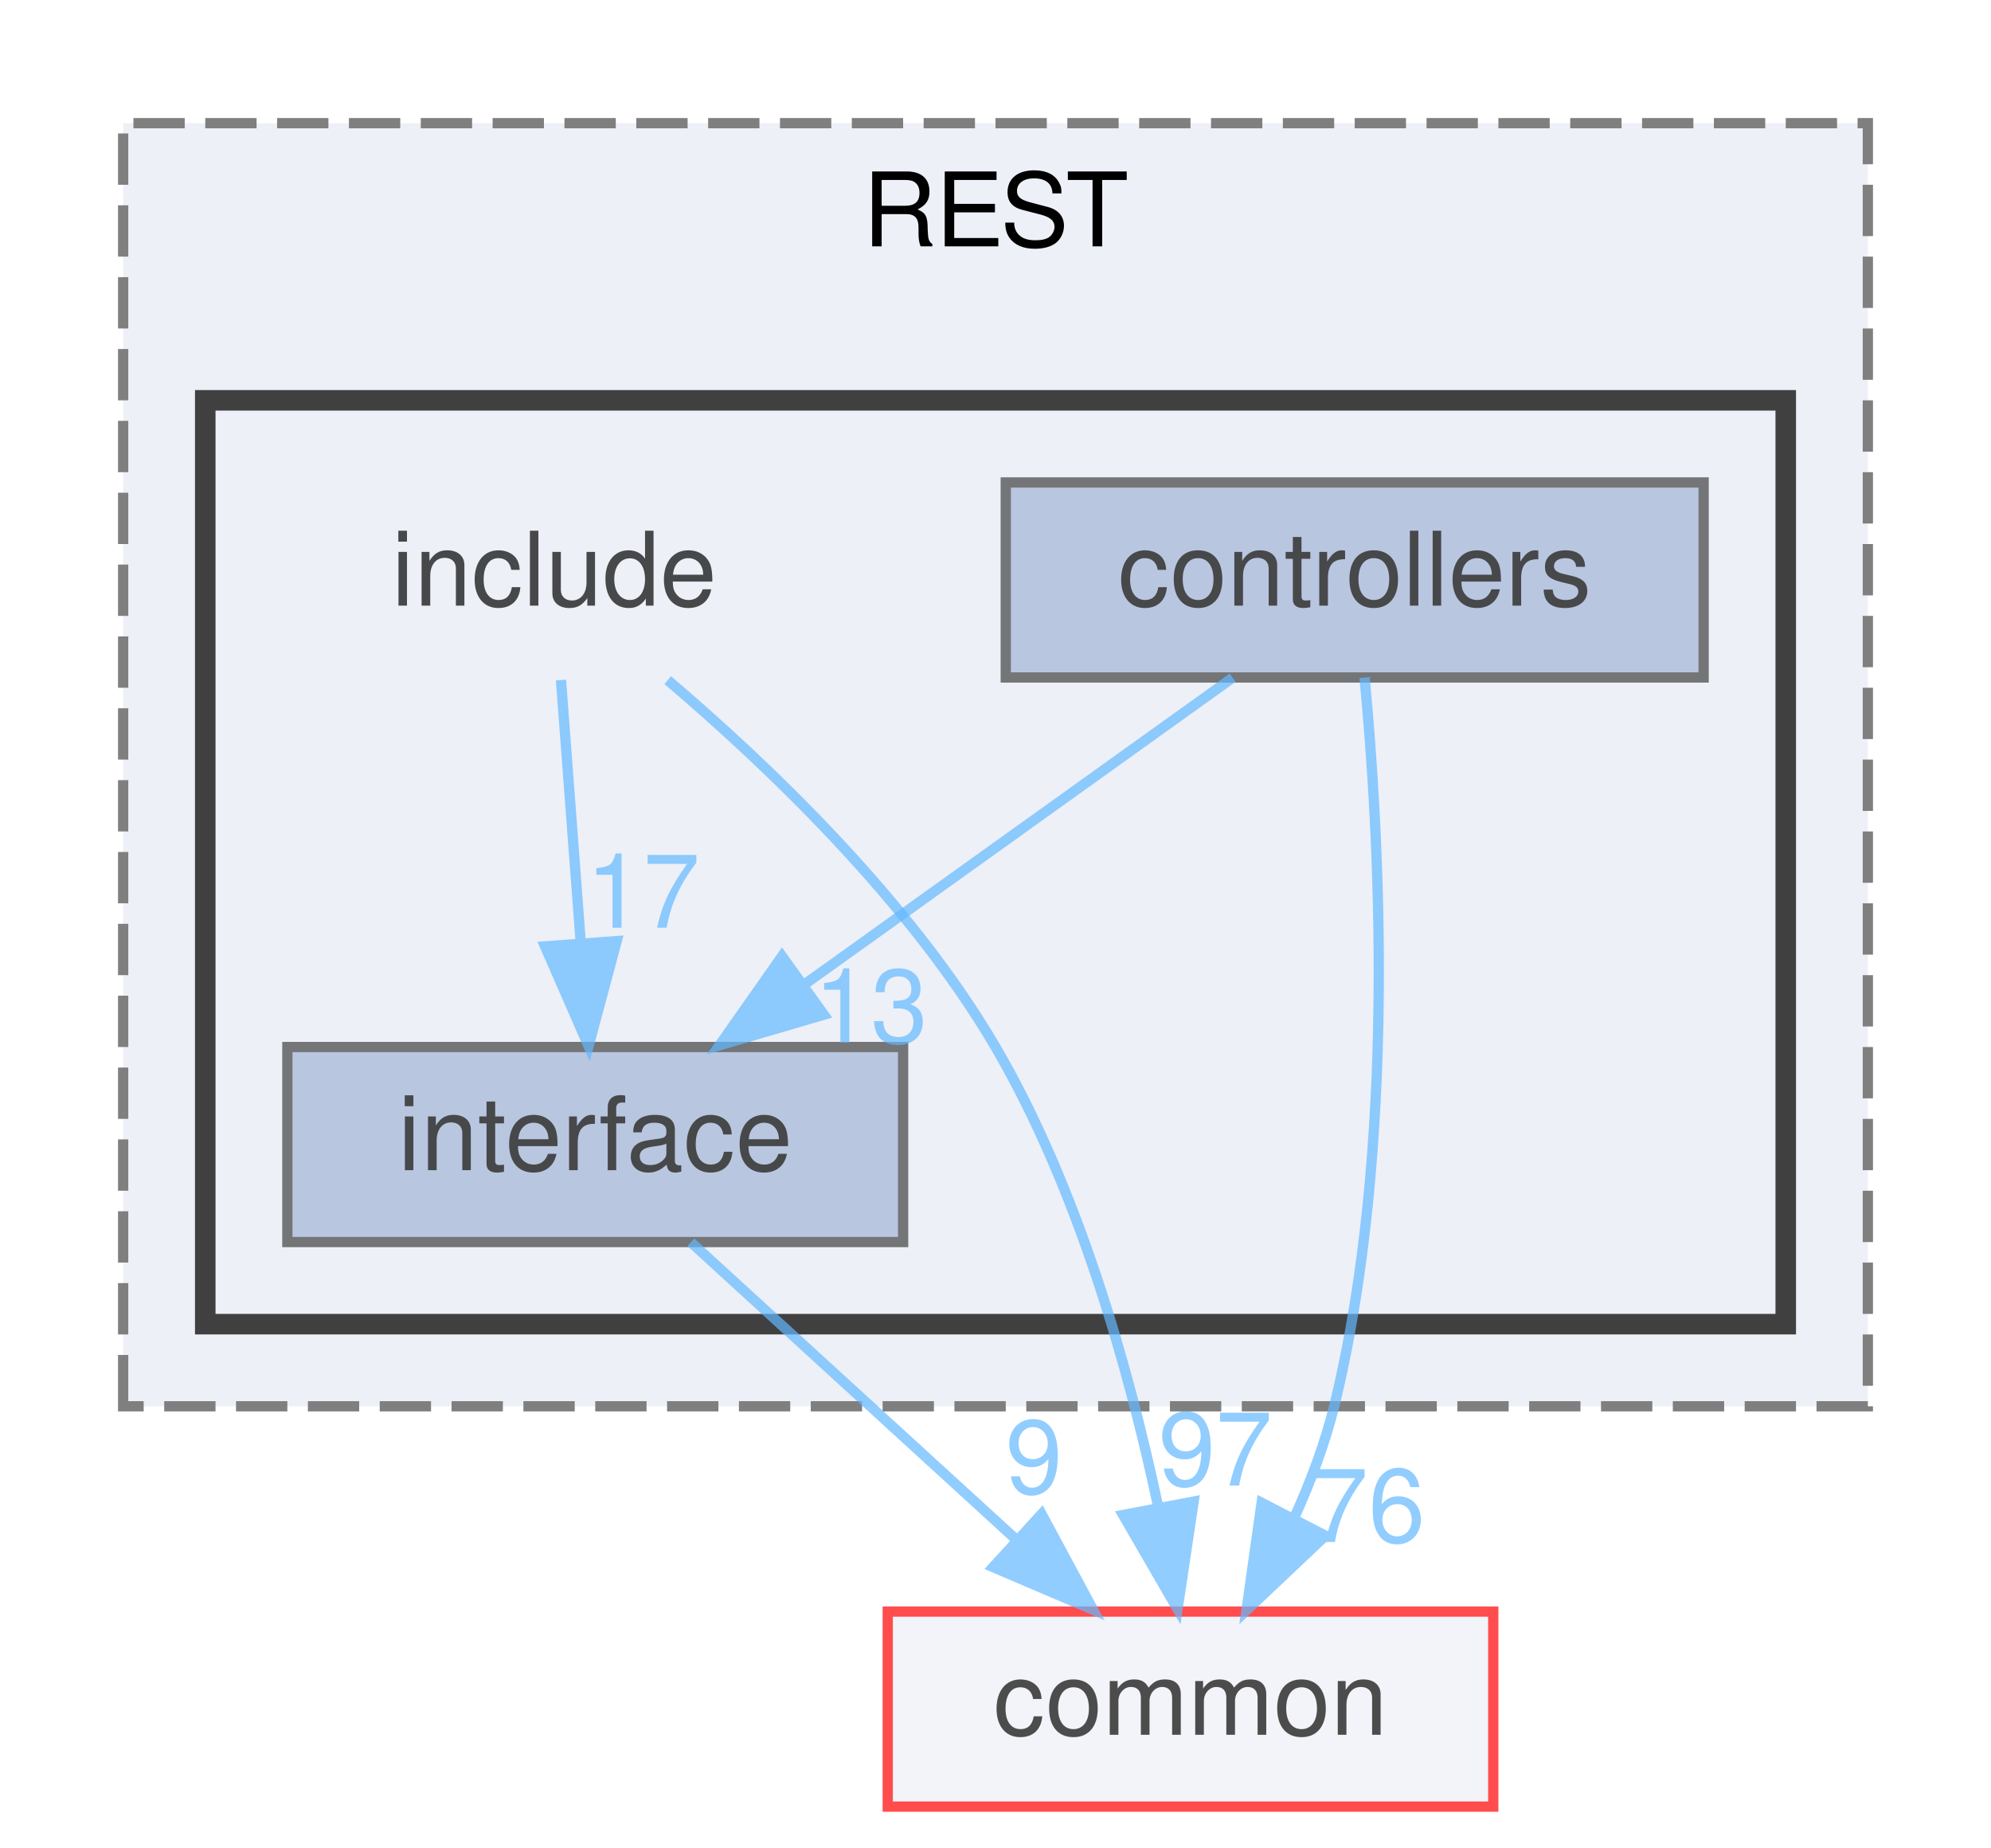
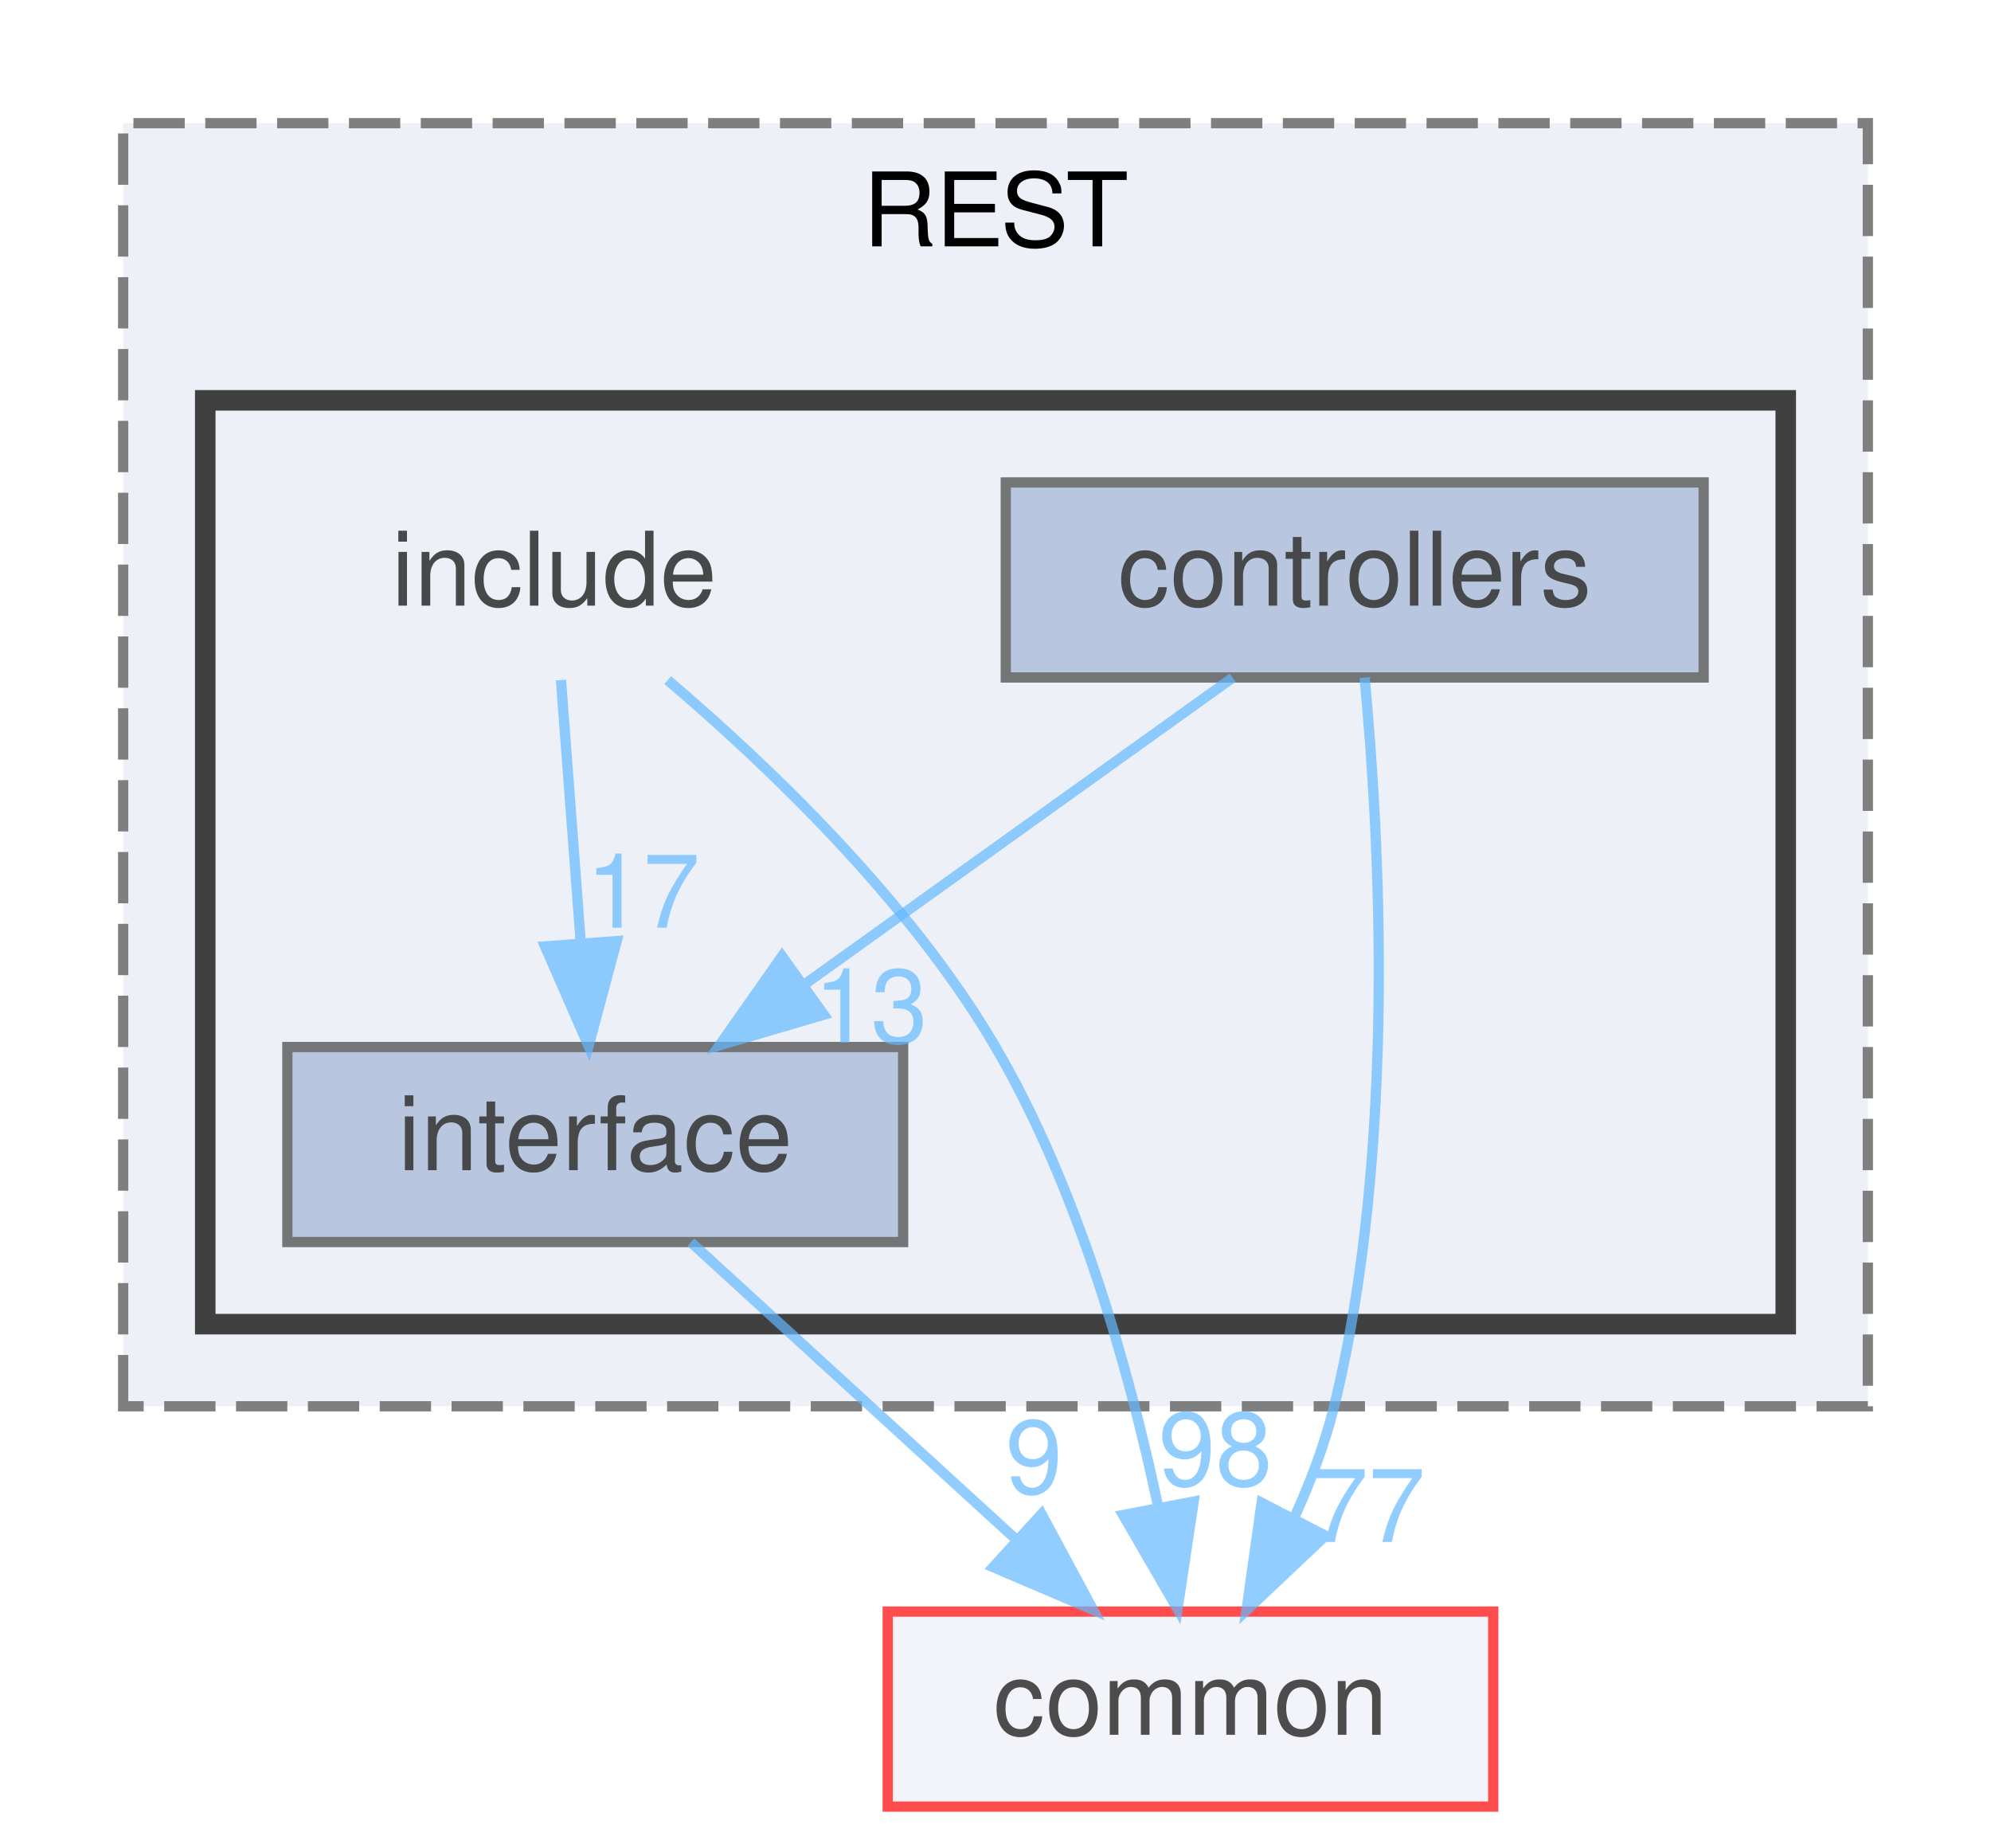
<svg xmlns="http://www.w3.org/2000/svg" xmlns:xlink="http://www.w3.org/1999/xlink" width="194pt" height="180pt" viewBox="0.00 0.00 194.00 180.00">
  <svg id="main" version="1.1" xml:space="preserve">
    <style type="text/css">
.node, .edge {opacity: 0.7;}
.node.selected, .edge.selected {opacity: 1;}
.edge:hover path { stroke: red; }
.edge:hover polygon { stroke: red; fill: red; }
</style>
    <svg id="graph" class="graph">
      <g id="graph0" class="graph" transform="scale(1 1) rotate(0) translate(4 176)">
        <g id="clust1" class="cluster">
          <g id="a_clust1">
            <a xlink:href="dir_94c770116cc371e021b8f057e5d05c6e.html" target="_top" xlink:title="REST">
              <polygon fill="#edf0f7" stroke="#7f7f7f" stroke-dasharray="5,2" points="8,-39 8,-164 178,-164 178,-39 8,-39" />
              <text text-anchor="middle" x="93" y="-152" font-family="Helvetica,sans-Serif" font-size="10.00">REST</text>
            </a>
          </g>
        </g>
        <g id="clust2" class="cluster">
          <g id="a_clust2">
            <a xlink:href="dir_e48bd7b024357ff76ed70b8fa8f2f2bf.html" target="_top">
              <polygon fill="#edf0f7" stroke="#404040" stroke-width="2" points="16,-47 16,-137 170,-137 170,-47 16,-47" />
            </a>
          </g>
        </g>
        <g id="node1" class="node">
          <text text-anchor="middle" x="50" y="-117" font-family="Helvetica,sans-Serif" font-size="10.00">include</text>
        </g>
        <g id="node3" class="node">
          <g id="a_node3">
            <a xlink:href="dir_412d4af8b93cd4619687289ee3925846.html" target="_top" xlink:title="interface">
              <polygon fill="#a2b4d6" stroke="#404040" points="84,-74 24,-74 24,-55 84,-55 84,-74" />
              <text text-anchor="middle" x="54" y="-62" font-family="Helvetica,sans-Serif" font-size="10.00">interface</text>
            </a>
          </g>
        </g>
        <g id="edge1" class="edge">
          <g id="a_edge1">
            <a xlink:href="dir_000008_000010.html" target="_top">
              <path fill="none" stroke="#63b8ff" d="M50.66,-109.75C51.18,-102.8 51.94,-92.85 52.59,-84.13" />
              <polygon fill="#63b8ff" stroke="#63b8ff" points="56.09,-84.32 53.35,-74.09 49.11,-83.8 56.09,-84.32" />
            </a>
          </g>
          <g id="a_edge1-headlabel">
            <a xlink:href="dir_000008_000010.html" target="_top" xlink:title="17">
              <text text-anchor="middle" x="58.65" y="-85.62" font-family="Helvetica,sans-Serif" font-size="10.00" fill="#63b8ff">17</text>
            </a>
          </g>
        </g>
        <g id="node4" class="node">
          <g id="a_node4">
            <a xlink:href="dir_bdd9a5d540de89e9fe90efdfc6973a4f.html" target="_top" xlink:title="common">
              <polygon fill="#edf0f7" stroke="red" points="141.5,-19 82.5,-19 82.5,0 141.5,0 141.5,-19" />
              <text text-anchor="middle" x="112" y="-7" font-family="Helvetica,sans-Serif" font-size="10.00">common</text>
            </a>
          </g>
        </g>
        <g id="edge2" class="edge">
          <g id="a_edge2">
            <a xlink:href="dir_000008_000000.html" target="_top">
              <path fill="none" stroke="#63b8ff" d="M61.06,-109.74C70.78,-101.48 84.64,-88.28 93,-74 101.09,-60.17 106,-42.61 108.8,-29.45" />
              <polygon fill="#63b8ff" stroke="#63b8ff" points="112.31,-29.72 110.74,-19.24 105.43,-28.41 112.31,-29.72" />
            </a>
          </g>
          <g id="a_edge2-headlabel">
-             <a xlink:href="dir_000008_000000.html" target="_top" xlink:title="97">
-               <text text-anchor="middle" x="114.43" y="-31.28" font-family="Helvetica,sans-Serif" font-size="10.00" fill="#63b8ff">97</text>
+             <a xlink:href="dir_000008_000000.html" target="_top" xlink:title="98">
+               <text text-anchor="middle" x="114.43" y="-31.28" font-family="Helvetica,sans-Serif" font-size="10.00" fill="#63b8ff">98</text>
            </a>
          </g>
        </g>
        <g id="node2" class="node">
          <g id="a_node2">
            <a xlink:href="dir_954add30464b4aec8762ca12115d6425.html" target="_top" xlink:title="controllers">
              <polygon fill="#a2b4d6" stroke="#404040" points="162,-129 94,-129 94,-110 162,-110 162,-129" />
              <text text-anchor="middle" x="128" y="-117" font-family="Helvetica,sans-Serif" font-size="10.00">controllers</text>
            </a>
          </g>
        </g>
        <g id="edge3" class="edge">
          <g id="a_edge3">
            <a xlink:href="dir_000003_000010.html" target="_top">
              <path fill="none" stroke="#63b8ff" d="M116.11,-109.98C104.85,-101.92 87.71,-89.65 74.29,-80.03" />
              <polygon fill="#63b8ff" stroke="#63b8ff" points="76.27,-77.15 66.11,-74.17 72.2,-82.84 76.27,-77.15" />
            </a>
          </g>
          <g id="a_edge3-headlabel">
            <a xlink:href="dir_000003_000010.html" target="_top" xlink:title="13">
              <text text-anchor="middle" x="80.85" y="-74.43" font-family="Helvetica,sans-Serif" font-size="10.00" fill="#63b8ff">13</text>
            </a>
          </g>
        </g>
        <g id="edge4" class="edge">
          <g id="a_edge4">
            <a xlink:href="dir_000003_000000.html" target="_top">
              <path fill="none" stroke="#63b8ff" d="M128.96,-109.99C130.37,-95.27 132.19,-64.21 126,-39 125.1,-35.36 123.7,-31.64 122.11,-28.14" />
              <polygon fill="#63b8ff" stroke="#63b8ff" points="125.15,-26.39 117.45,-19.11 118.93,-29.6 125.15,-26.39" />
            </a>
          </g>
          <g id="a_edge4-headlabel">
-             <a xlink:href="dir_000003_000000.html" target="_top" xlink:title="76">
-               <text text-anchor="middle" x="129.32" y="-25.78" font-family="Helvetica,sans-Serif" font-size="10.00" fill="#63b8ff">76</text>
+             <a xlink:href="dir_000003_000000.html" target="_top" xlink:title="77">
+               <text text-anchor="middle" x="129.32" y="-25.78" font-family="Helvetica,sans-Serif" font-size="10.00" fill="#63b8ff">77</text>
            </a>
          </g>
        </g>
        <g id="edge5" class="edge">
          <g id="a_edge5">
            <a xlink:href="dir_000010_000000.html" target="_top">
              <path fill="none" stroke="#63b8ff" d="M63.32,-54.98C71.81,-47.23 84.56,-35.58 94.88,-26.14" />
              <polygon fill="#63b8ff" stroke="#63b8ff" points="97.49,-28.5 102.51,-19.17 92.77,-23.33 97.49,-28.5" />
            </a>
          </g>
          <g id="a_edge5-headlabel">
            <a xlink:href="dir_000010_000000.html" target="_top" xlink:title="9">
              <text text-anchor="middle" x="96.75" y="-30.52" font-family="Helvetica,sans-Serif" font-size="10.00" fill="#63b8ff">9</text>
            </a>
          </g>
        </g>
      </g>
    </svg>
  </svg>
  <style type="text/css">

[data-mouse-over-selected='false'] { opacity: 0.7; }
[data-mouse-over-selected='true']  { opacity: 1.0; }

</style>
</svg>
